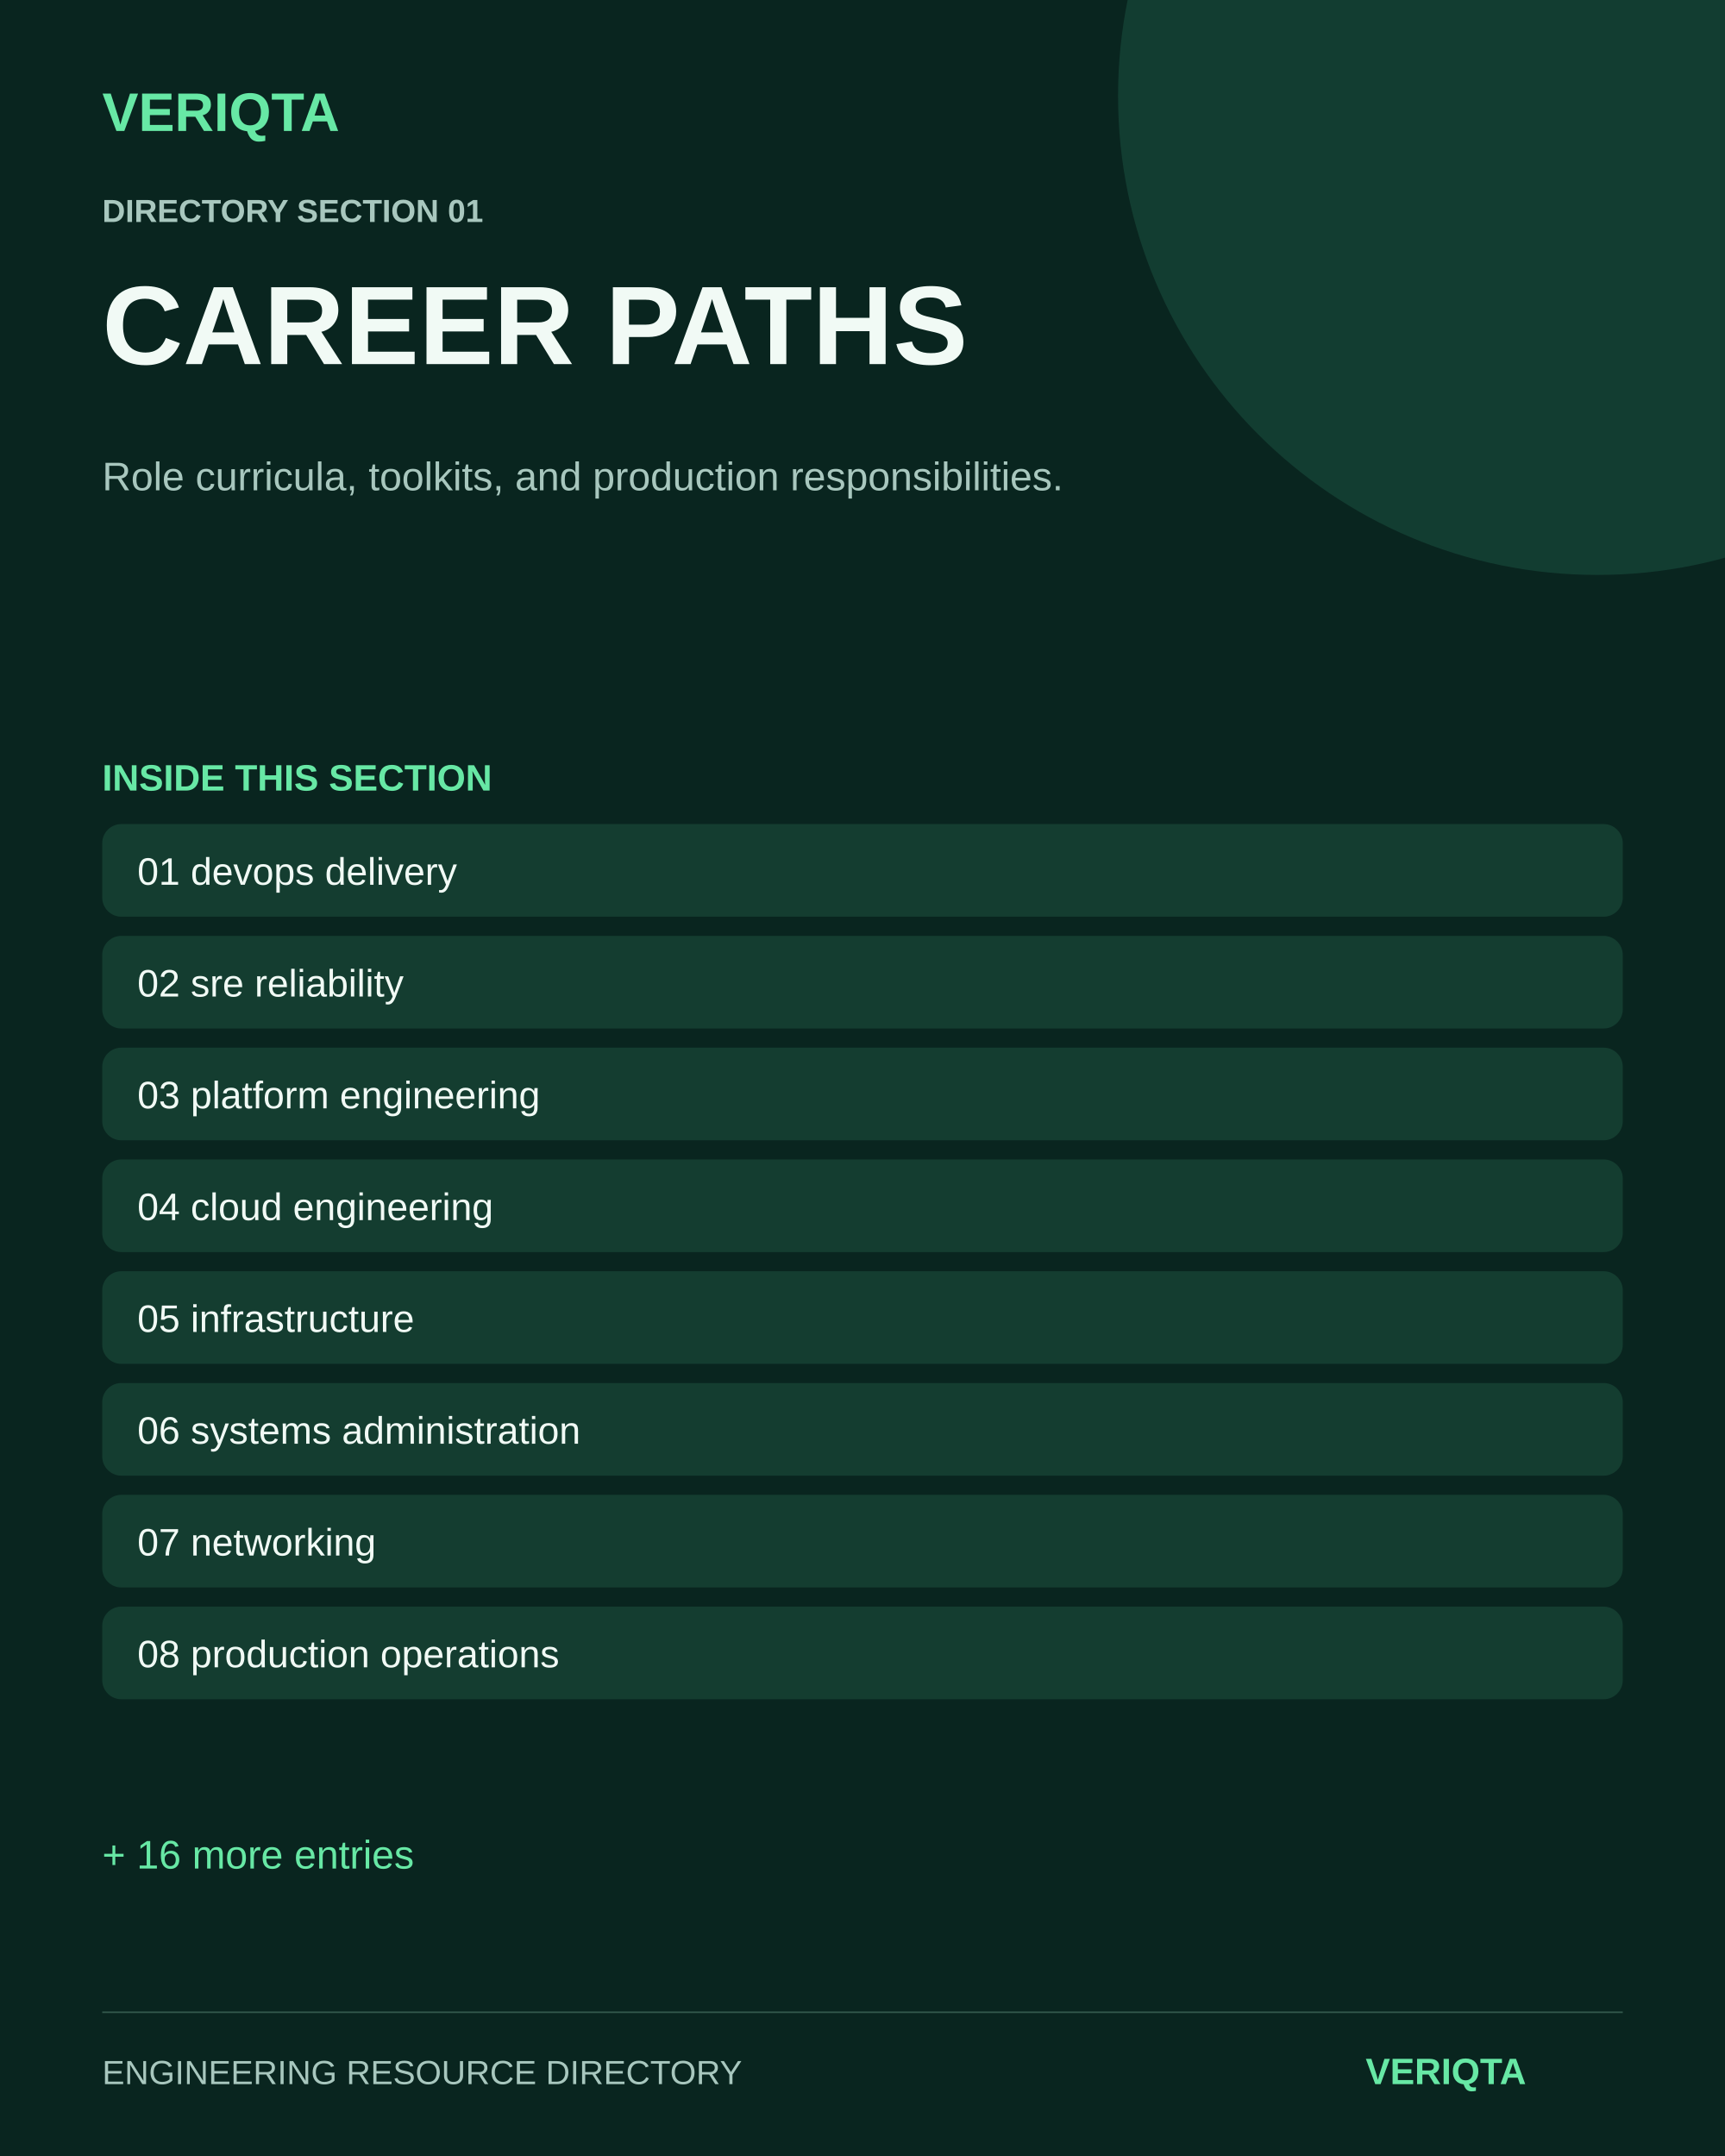
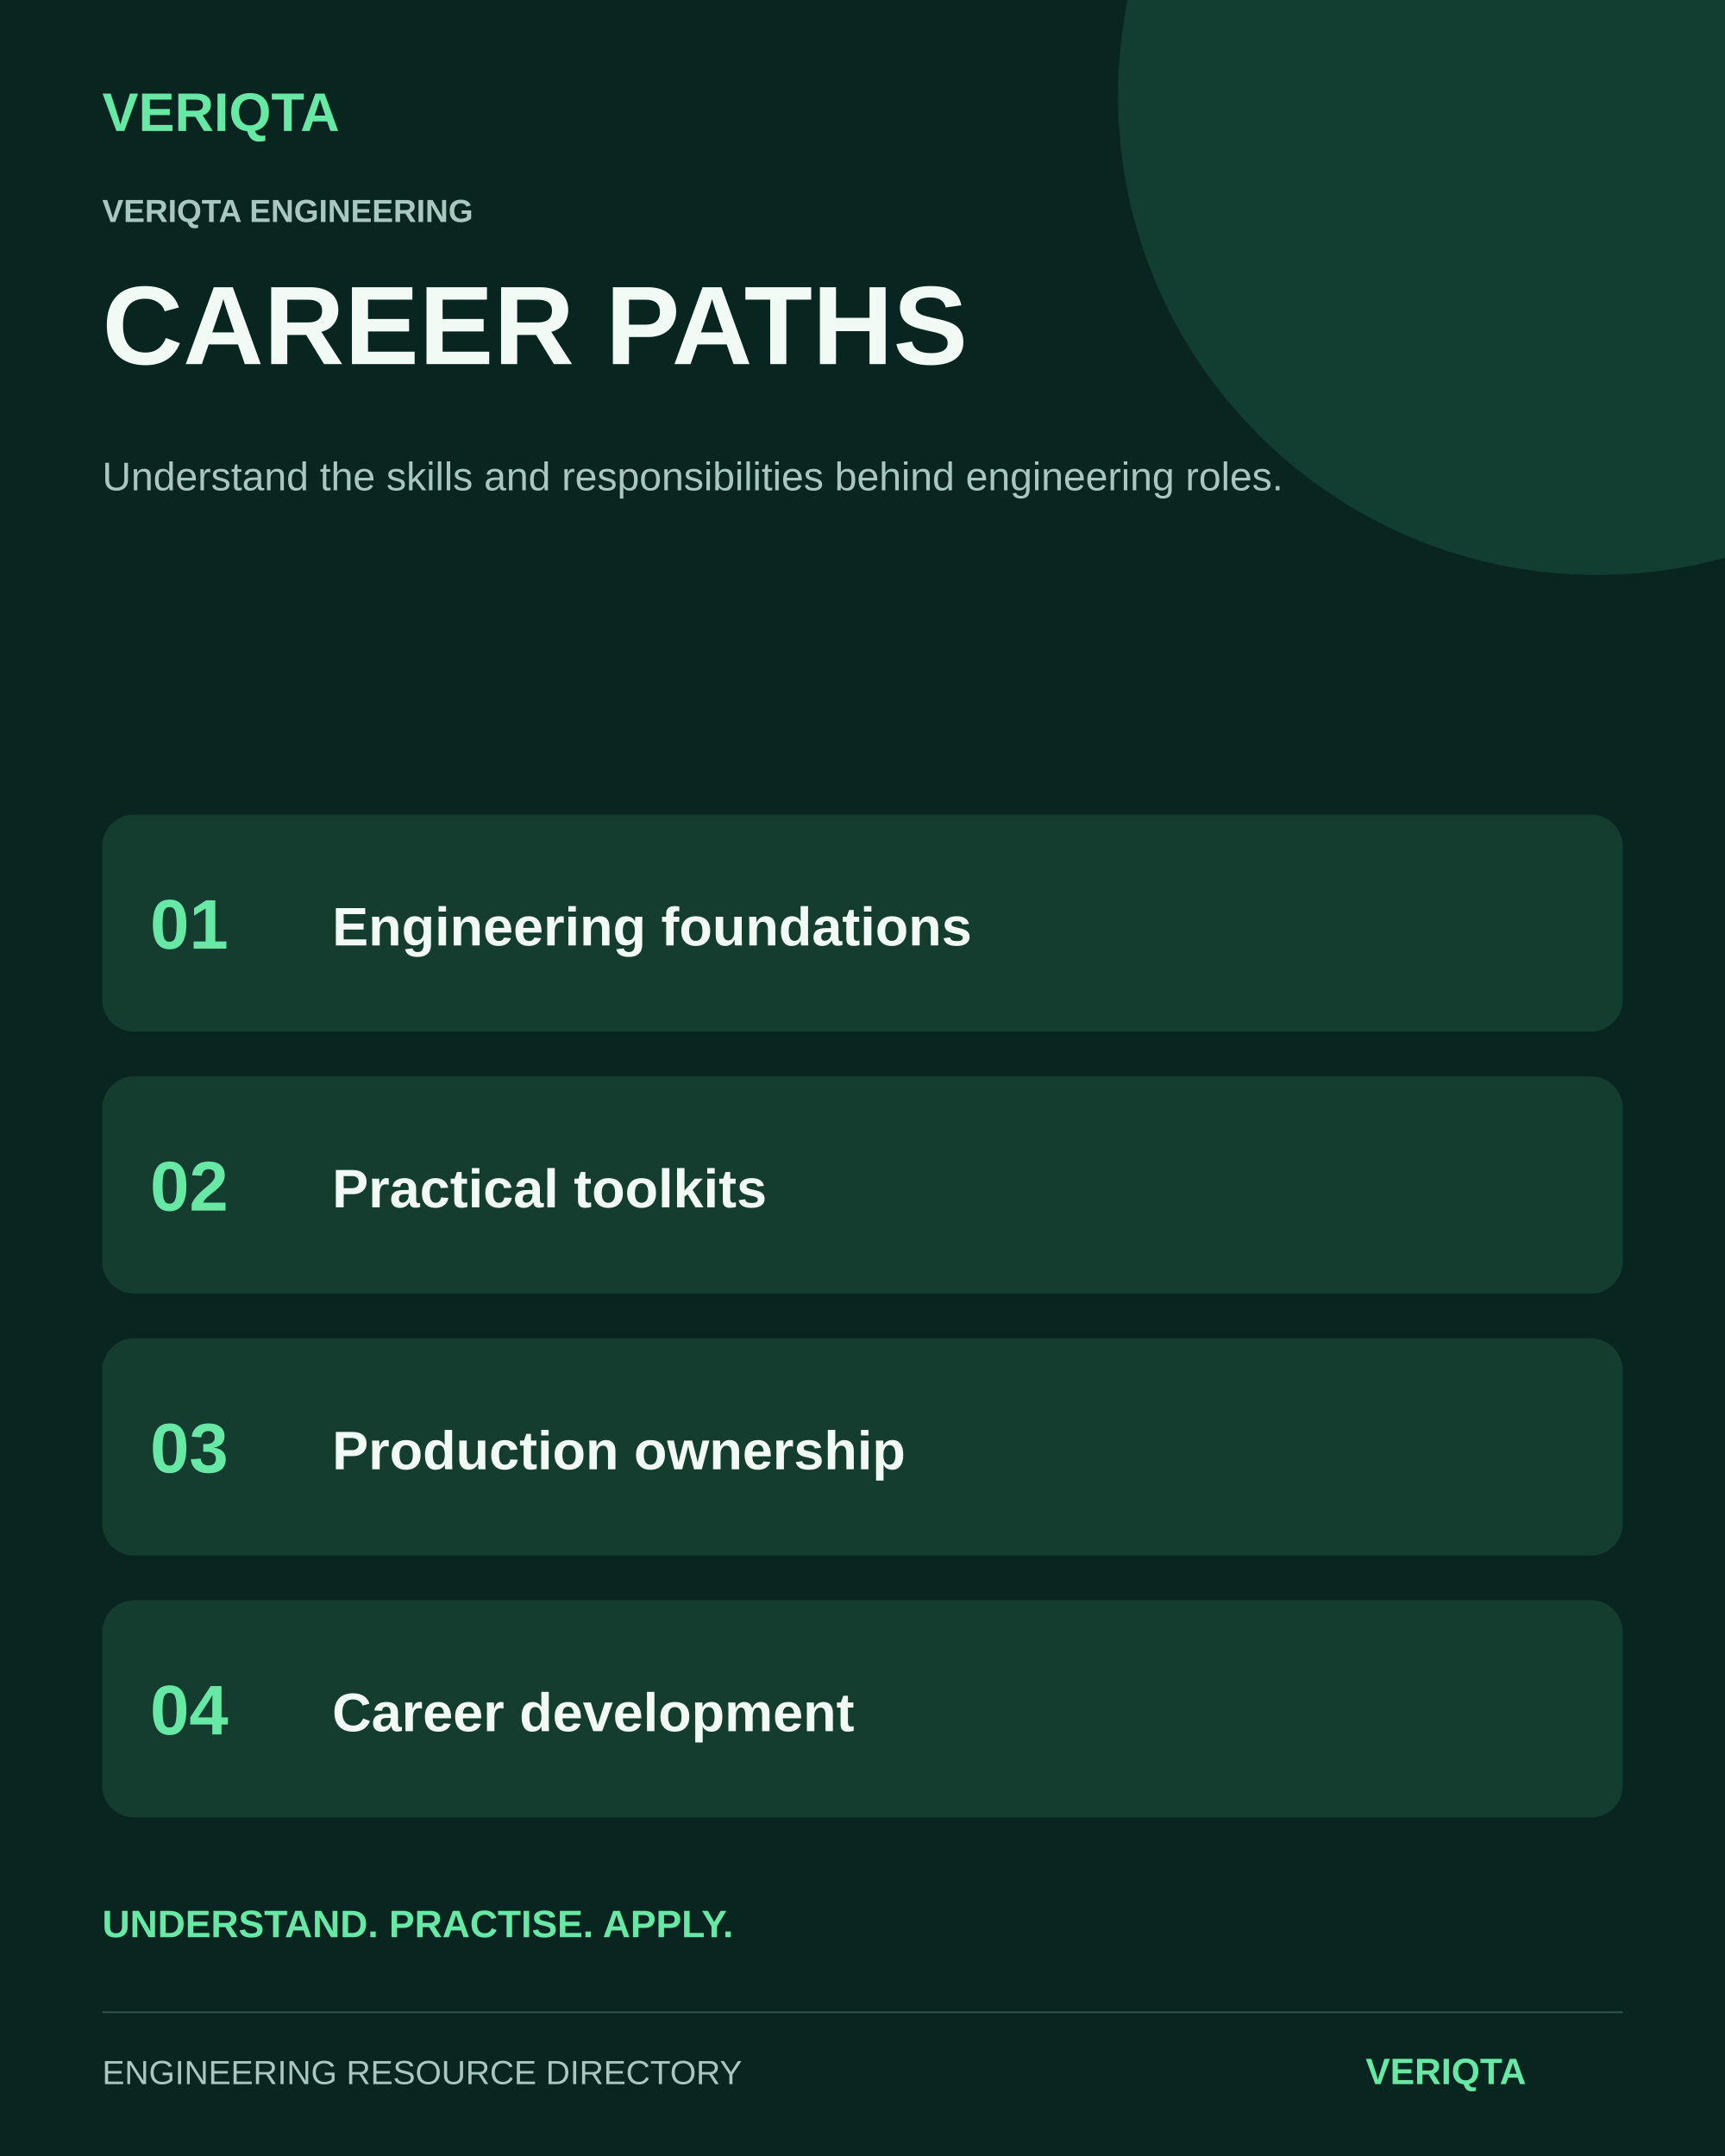
<svg xmlns="http://www.w3.org/2000/svg" width="1080" height="1350" viewBox="0 0 1080 1350">
  <rect x="0" y="0" width="1080" height="1350" rx="0" fill="#09251F" />
  <circle cx="1000" cy="60" r="300" fill="#123D31" />
  <text x="64" y="82" font-family="Arial, Nimbus Sans, sans-serif" font-size="34" font-weight="bold" fill="#67E8A5">VERIQTA</text>
-   <text x="64" y="139" font-family="Arial, Nimbus Sans, sans-serif" font-size="20" font-weight="bold" fill="#A8C7BE">DIRECTORY SECTION 01</text>
+   <text x="64" y="139" font-family="Arial, Nimbus Sans, sans-serif" font-size="20" font-weight="bold" fill="#A8C7BE">VERIQTA ENGINEERING</text>
  <text x="64" y="228" font-family="Arial, Nimbus Sans, sans-serif" font-size="70" font-weight="bold" fill="#F1FAF5">CAREER PATHS</text>
-   <text x="64" y="307" font-family="Arial, Nimbus Sans, sans-serif" font-size="25" font-weight="normal" fill="#A8C7BE">Role curricula, toolkits, and production responsibilities.</text>
+   <text x="64" y="307" font-family="Arial, Nimbus Sans, sans-serif" font-size="25" font-weight="normal" fill="#A8C7BE">Understand the skills and responsibilities behind engineering roles.</text>
  <path d="M64 1260H1016" stroke="#31584B" />
  <text x="64" y="1305" font-family="Arial, Nimbus Sans, sans-serif" font-size="21" font-weight="normal" fill="#A8C7BE">ENGINEERING RESOURCE DIRECTORY</text>
  <text x="855" y="1305" font-family="Arial, Nimbus Sans, sans-serif" font-size="23" font-weight="bold" fill="#67E8A5">VERIQTA</text>
-   <text x="64" y="495" font-family="Arial, Nimbus Sans, sans-serif" font-size="23" font-weight="bold" fill="#67E8A5">INSIDE THIS SECTION</text>
-   <rect x="64" y="516" width="952" height="58" rx="12" fill="#143D30" />
-   <text x="86" y="554" font-family="Arial, Nimbus Sans, sans-serif" font-size="24" font-weight="normal" fill="#F1FAF5">01 devops delivery</text>
-   <rect x="64" y="586" width="952" height="58" rx="12" fill="#143D30" />
-   <text x="86" y="624" font-family="Arial, Nimbus Sans, sans-serif" font-size="24" font-weight="normal" fill="#F1FAF5">02 sre reliability</text>
-   <rect x="64" y="656" width="952" height="58" rx="12" fill="#143D30" />
-   <text x="86" y="694" font-family="Arial, Nimbus Sans, sans-serif" font-size="24" font-weight="normal" fill="#F1FAF5">03 platform engineering</text>
-   <rect x="64" y="726" width="952" height="58" rx="12" fill="#143D30" />
-   <text x="86" y="764" font-family="Arial, Nimbus Sans, sans-serif" font-size="24" font-weight="normal" fill="#F1FAF5">04 cloud engineering</text>
-   <rect x="64" y="796" width="952" height="58" rx="12" fill="#143D30" />
-   <text x="86" y="834" font-family="Arial, Nimbus Sans, sans-serif" font-size="24" font-weight="normal" fill="#F1FAF5">05 infrastructure</text>
-   <rect x="64" y="866" width="952" height="58" rx="12" fill="#143D30" />
-   <text x="86" y="904" font-family="Arial, Nimbus Sans, sans-serif" font-size="24" font-weight="normal" fill="#F1FAF5">06 systems administration</text>
-   <rect x="64" y="936" width="952" height="58" rx="12" fill="#143D30" />
-   <text x="86" y="974" font-family="Arial, Nimbus Sans, sans-serif" font-size="24" font-weight="normal" fill="#F1FAF5">07 networking</text>
-   <rect x="64" y="1006" width="952" height="58" rx="12" fill="#143D30" />
-   <text x="86" y="1044" font-family="Arial, Nimbus Sans, sans-serif" font-size="24" font-weight="normal" fill="#F1FAF5">08 production operations</text>
-   <text x="64" y="1170" font-family="Arial, Nimbus Sans, sans-serif" font-size="25" font-weight="normal" fill="#67E8A5">+ 16 more entries</text>
+   <rect x="64" y="510" width="952" height="136" rx="20" fill="#143D30" />
+   <text x="94" y="594" font-family="Arial, Nimbus Sans, sans-serif" font-size="44" font-weight="bold" fill="#67E8A5">01</text>
+   <text x="208" y="592" font-family="Arial, Nimbus Sans, sans-serif" font-size="34" font-weight="bold" fill="#F1FAF5">Engineering foundations</text>
+   <rect x="64" y="674" width="952" height="136" rx="20" fill="#143D30" />
+   <text x="94" y="758" font-family="Arial, Nimbus Sans, sans-serif" font-size="44" font-weight="bold" fill="#67E8A5">02</text>
+   <text x="208" y="756" font-family="Arial, Nimbus Sans, sans-serif" font-size="34" font-weight="bold" fill="#F1FAF5">Practical toolkits</text>
+   <rect x="64" y="838" width="952" height="136" rx="20" fill="#143D30" />
+   <text x="94" y="922" font-family="Arial, Nimbus Sans, sans-serif" font-size="44" font-weight="bold" fill="#67E8A5">03</text>
+   <text x="208" y="920" font-family="Arial, Nimbus Sans, sans-serif" font-size="34" font-weight="bold" fill="#F1FAF5">Production ownership</text>
+   <rect x="64" y="1002" width="952" height="136" rx="20" fill="#143D30" />
+   <text x="94" y="1086" font-family="Arial, Nimbus Sans, sans-serif" font-size="44" font-weight="bold" fill="#67E8A5">04</text>
+   <text x="208" y="1084" font-family="Arial, Nimbus Sans, sans-serif" font-size="34" font-weight="bold" fill="#F1FAF5">Career development</text>
+   <text x="64" y="1213" font-family="Arial, Nimbus Sans, sans-serif" font-size="24" font-weight="bold" fill="#67E8A5">UNDERSTAND. PRACTISE. APPLY.</text>
</svg>
